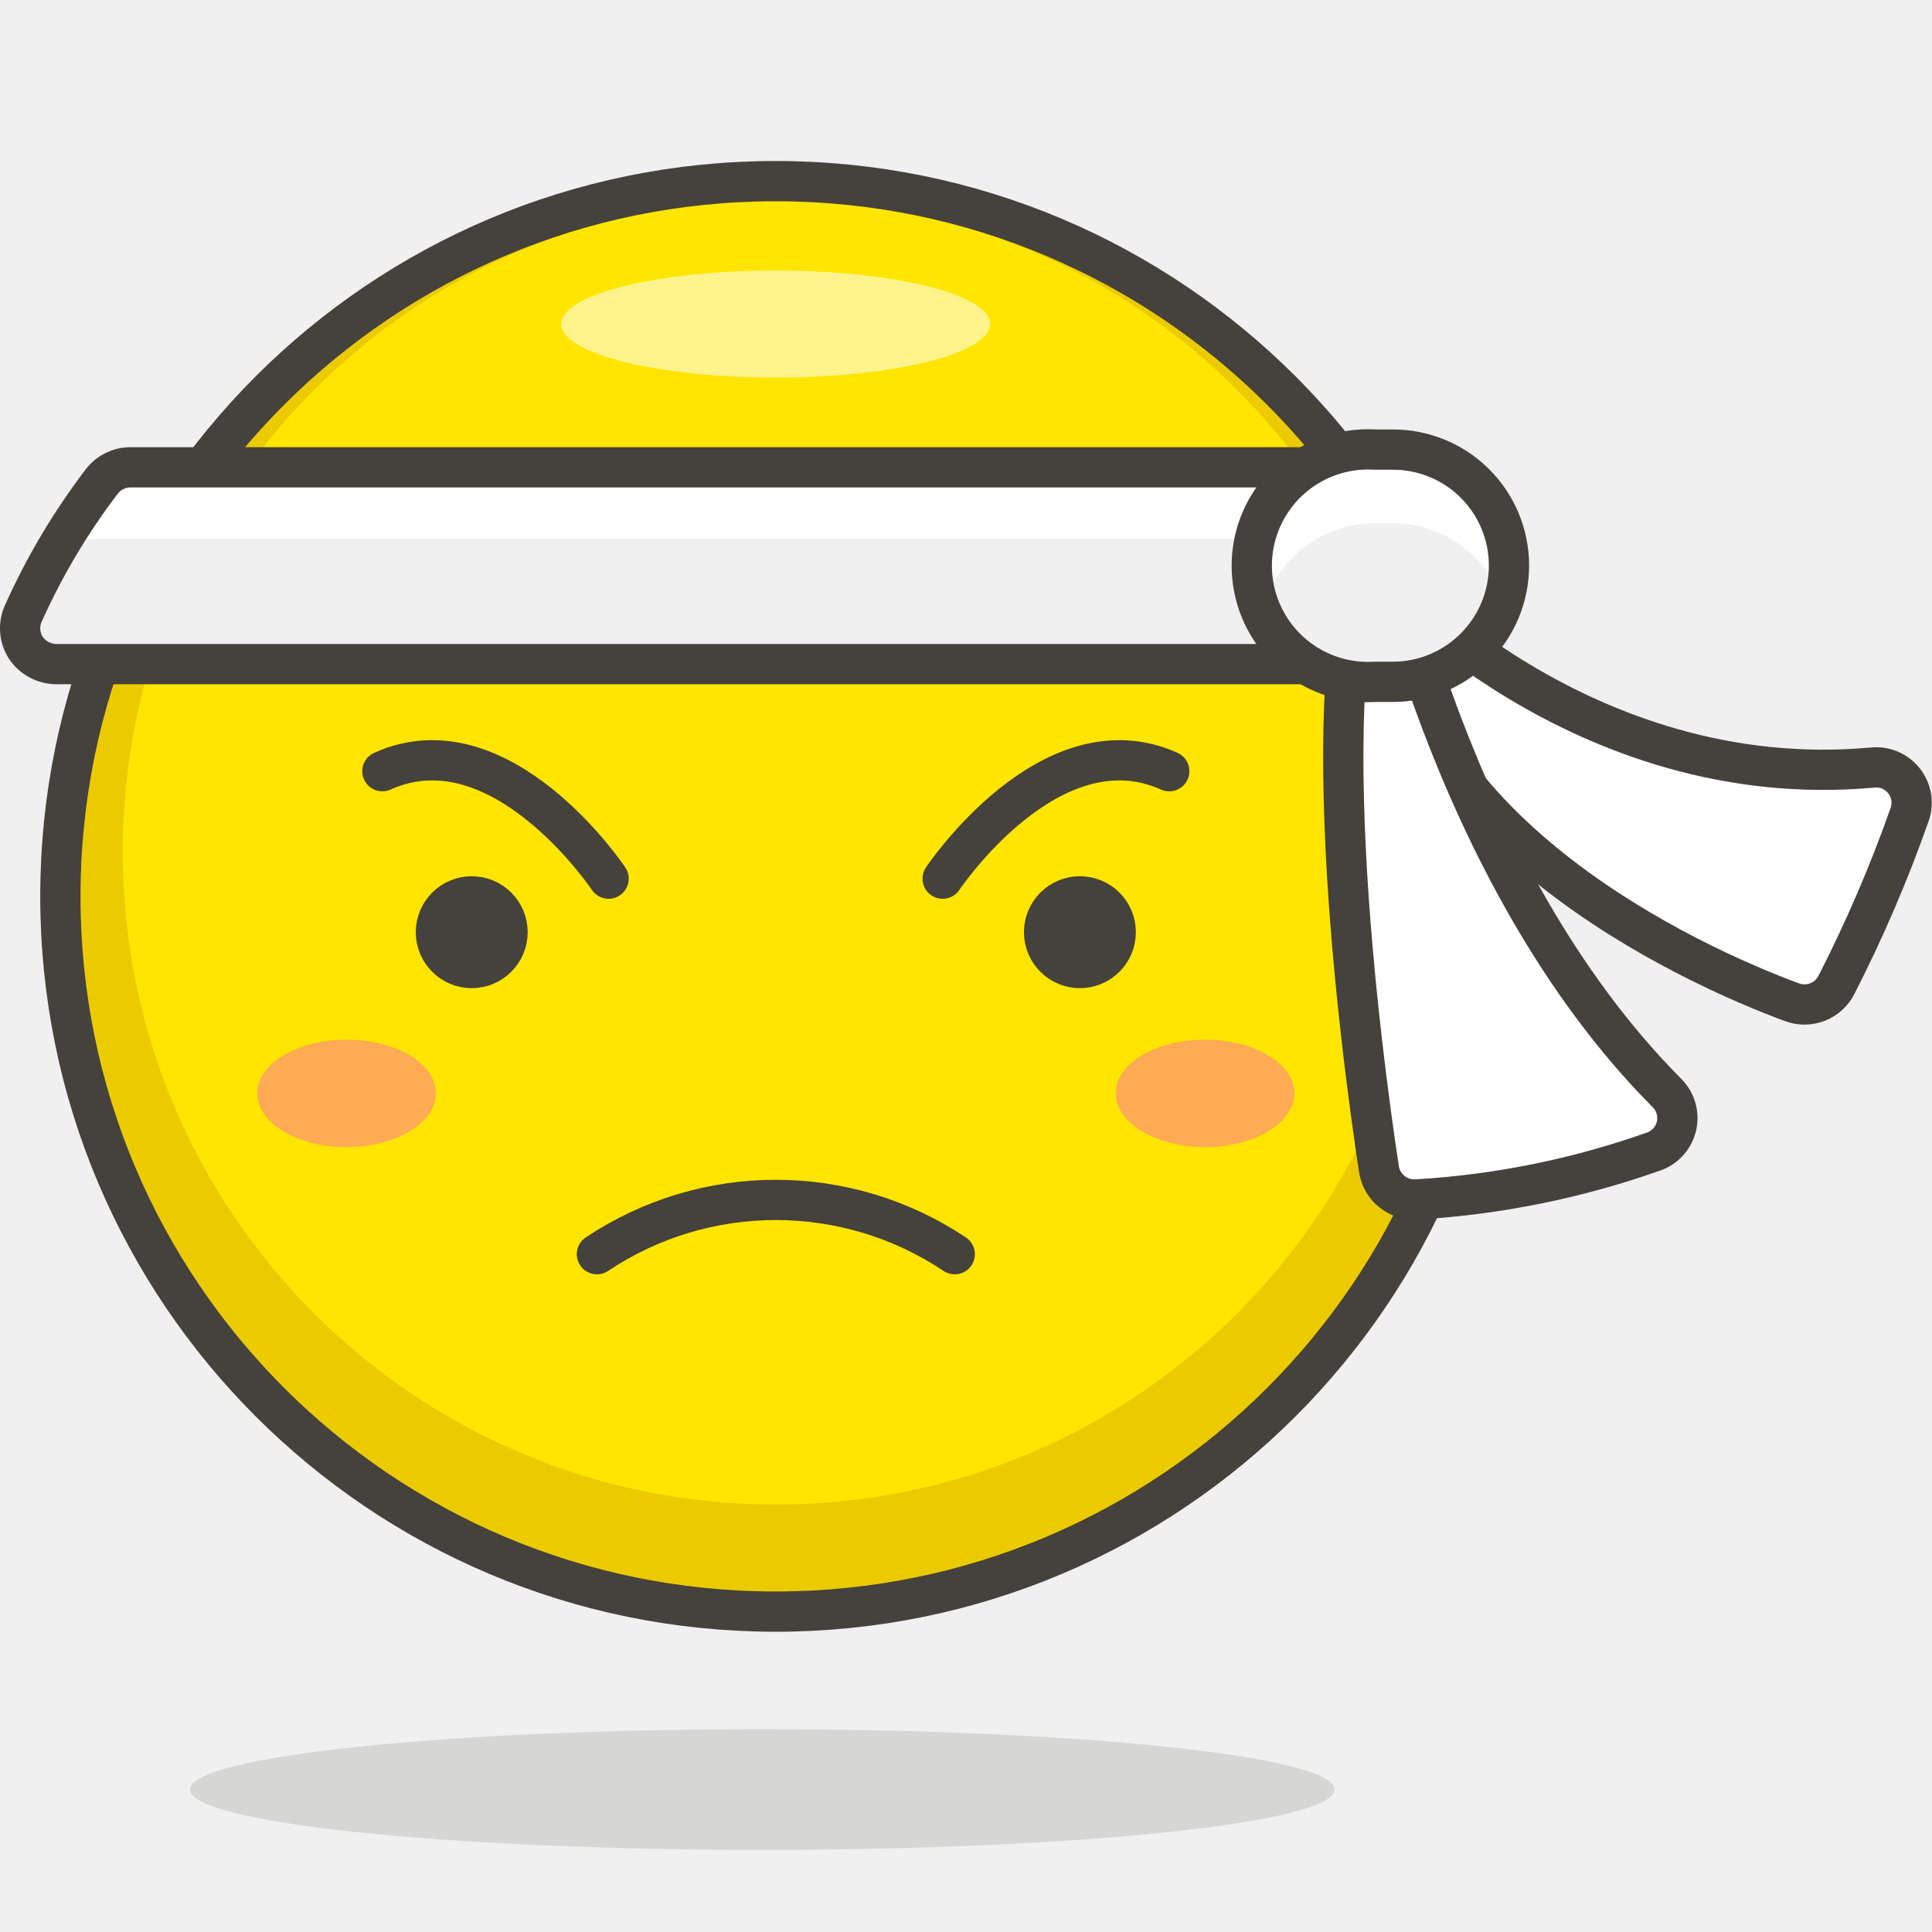
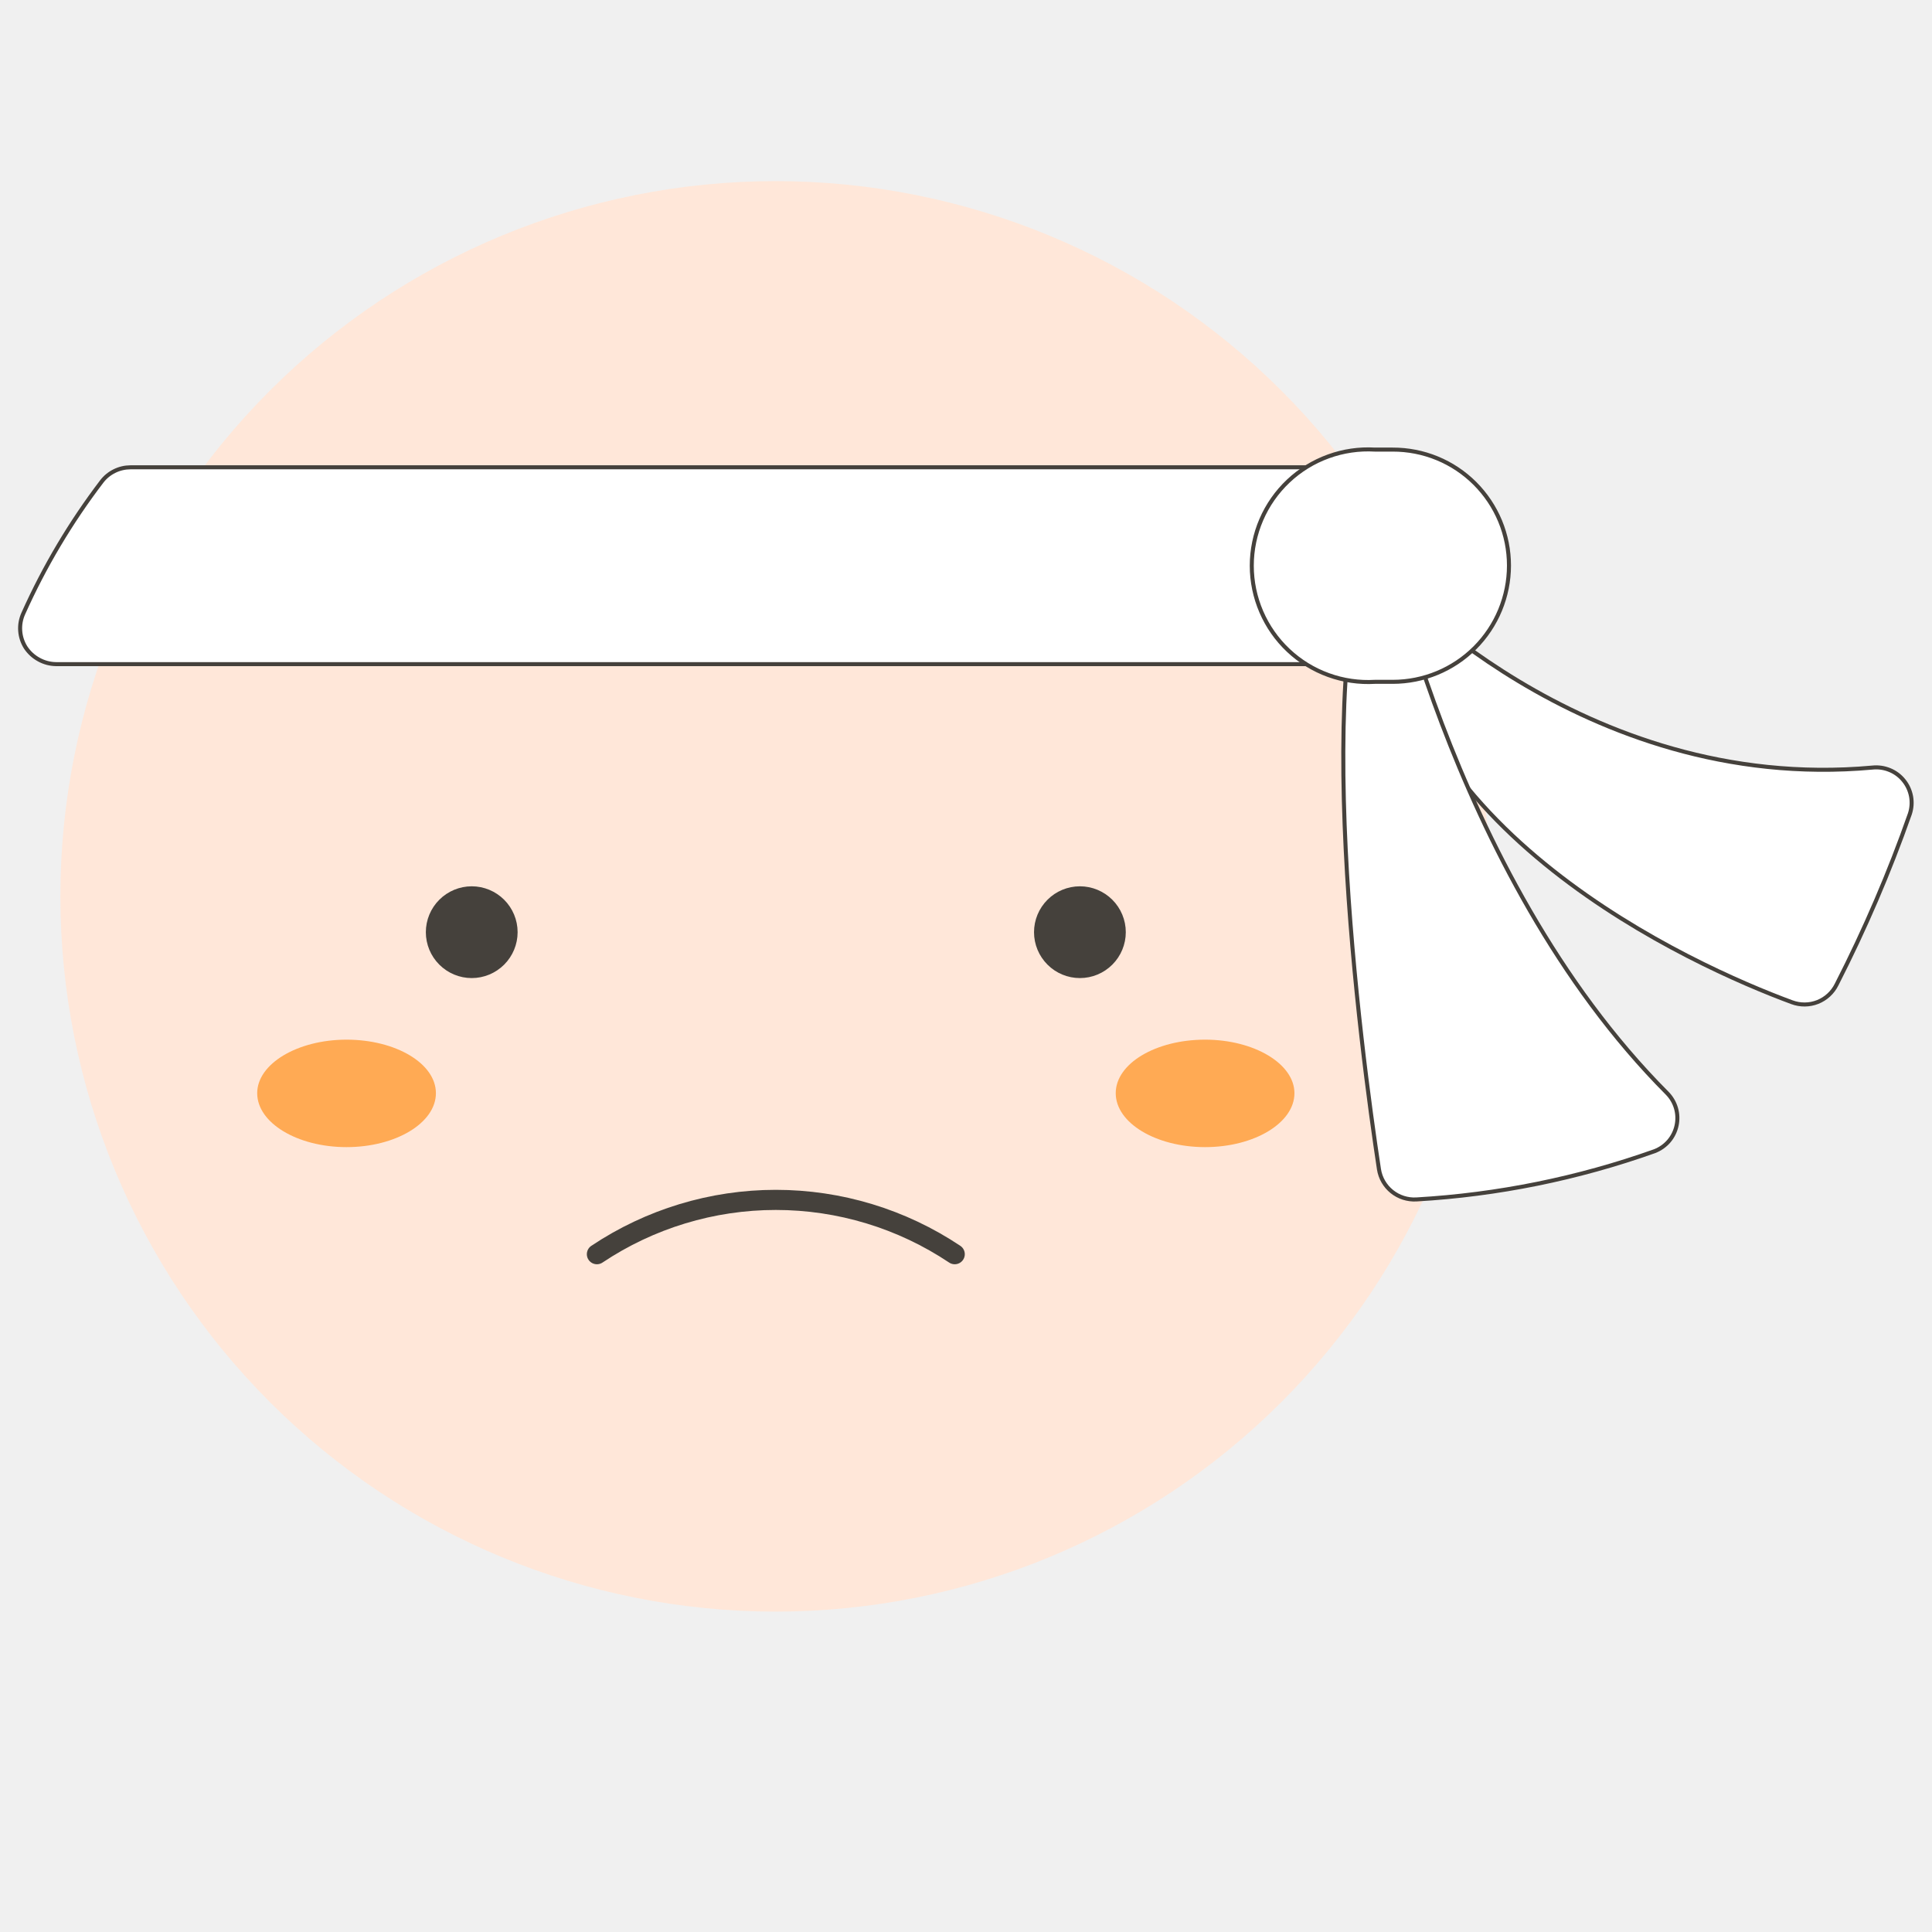
- <svg xmlns="http://www.w3.org/2000/svg" viewBox="0 0 48 48">
-   <path d="M1.5 22.27a17.77 17.77 0 1 0 35.54 0 17.77 17.77 0 1 0 -35.54 0Z" fill="#ffe500" stroke-width="1" />
-   <path d="M19.27 4.5a17.78 17.78 0 1 0 17.78 17.77A17.78 17.78 0 0 0 19.27 4.5Zm0 32.88a16.22 16.22 0 1 1 16.22 -16.22 16.22 16.22 0 0 1 -16.22 16.22Z" fill="#ebcb00" stroke-width="1" />
-   <path d="M13.94 8.05a5.33 1.33 0 1 0 10.66 0 5.33 1.33 0 1 0 -10.66 0Z" fill="#fff48c" stroke-width="1" />
-   <path d="M10.83 23.16a0.89 0.89 0 1 0 1.78 0 0.89 0.89 0 1 0 -1.78 0Z" fill="#45413c" stroke="#45413c" stroke-linecap="round" stroke-linejoin="round" stroke-width="1" />
-   <path d="M15.12 21.83s-2.67 -4 -5.62 -2.67" fill="none" stroke="#45413c" stroke-linecap="round" stroke-linejoin="round" stroke-width="1" />
-   <path d="M23.42 21.83s2.67 -4 5.63 -2.67" fill="none" stroke="#45413c" stroke-linecap="round" stroke-linejoin="round" stroke-width="1" />
-   <path d="M25.94 23.16a0.89 0.89 0 1 0 1.78 0 0.89 0.89 0 1 0 -1.78 0Z" fill="#45413c" stroke="#45413c" stroke-linecap="round" stroke-linejoin="round" stroke-width="1" />
-   <path d="M14.83 31.16a8 8 0 0 1 8.89 0" fill="none" stroke="#45413c" stroke-linecap="round" stroke-width="1" />
-   <path d="M32.16 27.16c0 0.74 -1 1.34 -2.22 1.34s-2.22 -0.6 -2.22 -1.34 1 -1.33 2.22 -1.33 2.22 0.6 2.22 1.33Z" fill="#ffaa54" stroke-width="1" />
-   <path d="M6.39 27.16c0 0.74 1 1.34 2.22 1.34s2.22 -0.6 2.22 -1.34 -1 -1.33 -2.22 -1.33 -2.22 0.6 -2.22 1.33Z" fill="#ffaa54" stroke-width="1" />
-   <path d="M4.72 44.46a14.22 1.5 0 1 0 28.44 0 14.22 1.5 0 1 0 -28.44 0Z" fill="#45413c" opacity=".15" stroke-width="1" />
-   <path d="M1.5 22.27a17.77 17.77 0 1 0 35.54 0 17.77 17.77 0 1 0 -35.54 0Z" fill="none" stroke="#45413c" stroke-linecap="round" stroke-linejoin="round" stroke-width="1" />
-   <path d="M33.49 11.61H3.24a0.9 0.9 0 0 0 -0.71 0.35 16.61 16.61 0 0 0 -1.95 3.28 0.89 0.89 0 0 0 0.06 0.85 0.92 0.92 0 0 0 0.75 0.41h34.7a17.67 17.67 0 0 0 -2.6 -4.89Z" fill="#f0f0f0" stroke-width="1" />
-   <path d="M33.49 11.61H3.24a0.9 0.9 0 0 0 -0.71 0.35 16.36 16.36 0 0 0 -1 1.43h33.14a17.7 17.7 0 0 0 -1.18 -1.78Z" fill="#ffffff" stroke-width="1" />
-   <path d="M33.49 11.61H3.24a0.9 0.9 0 0 0 -0.71 0.35 16.61 16.61 0 0 0 -1.95 3.28 0.89 0.89 0 0 0 0.06 0.85 0.92 0.92 0 0 0 0.75 0.41h34.7a17.67 17.67 0 0 0 -2.6 -4.89Z" fill="none" stroke="#45413c" stroke-linecap="round" stroke-linejoin="round" stroke-width="1" />
-   <path d="M34.38 14.28s4.88 5.45 12.14 4.79a0.88 0.88 0 0 1 0.93 1.15 34.16 34.16 0 0 1 -1.82 4.24 0.89 0.89 0 0 1 -1.11 0.44c-2.44 -0.9 -10.01 -4.29 -10.14 -10.62Z" fill="#ffffff" stroke="#45413c" stroke-linecap="round" stroke-linejoin="round" stroke-width="1" />
-   <path d="M34.31 12.89s1.66 8.8 7.11 14.27a0.88 0.88 0 0 1 -0.31 1.44 21.34 21.34 0 0 1 -5.92 1.2 0.89 0.89 0 0 1 -0.93 -0.75c-0.44 -2.89 -1.78 -12.92 0.05 -16.16Z" fill="#ffffff" stroke="#45413c" stroke-linecap="round" stroke-linejoin="round" stroke-width="1" />
-   <path d="M37.49 14.05a2.89 2.89 0 0 1 -2.89 2.89h-0.44a2.89 2.89 0 1 1 0 -5.77h0.44a2.88 2.88 0 0 1 2.89 2.88Z" fill="#f0f0f0" stroke-width="1" />
-   <path d="M34.16 13h0.44a2.89 2.89 0 0 1 2.75 2 3 3 0 0 0 0.14 -0.9 2.88 2.88 0 0 0 -2.89 -2.88h-0.44a2.88 2.88 0 0 0 -2.89 2.88 3 3 0 0 0 0.14 0.9 2.9 2.9 0 0 1 2.75 -2Z" fill="#ffffff" stroke-width="1" />
-   <path d="M37.49 14.05a2.89 2.89 0 0 1 -2.89 2.89h-0.44a2.89 2.89 0 1 1 0 -5.77h0.44a2.88 2.88 0 0 1 2.89 2.88Z" fill="none" stroke="#45413c" stroke-linecap="round" stroke-linejoin="round" stroke-width="1" />
+ <svg xmlns="http://www.w3.org/2000/svg" width="48" height="48" viewBox="0 0 48 48" fill="none">
+   <path d="M1.5 22.27C1.5 26.983 3.372 31.503 6.705 34.835C10.037 38.168 14.557 40.04 19.27 40.04C23.983 40.04 28.503 38.168 31.835 34.835C35.168 31.503 37.04 26.983 37.04 22.27C37.04 17.557 35.168 13.037 31.835 9.705C28.503 6.372 23.983 4.5 19.27 4.5C14.557 4.5 10.037 6.372 6.705 9.705C3.372 13.037 1.5 17.557 1.5 22.27Z" fill="#FFE7D9" />
+   <path d="M10.83 23.16C10.83 23.396 10.924 23.622 11.091 23.789C11.258 23.956 11.484 24.05 11.72 24.05C11.956 24.05 12.182 23.956 12.349 23.789C12.516 23.622 12.61 23.396 12.61 23.16C12.61 22.924 12.516 22.698 12.349 22.531C12.182 22.364 11.956 22.27 11.72 22.27C11.484 22.27 11.258 22.364 11.091 22.531C10.924 22.698 10.83 22.924 10.83 23.16Z" fill="#45413C" stroke="#45413C" stroke-width="0.5" stroke-linecap="round" stroke-linejoin="round" />
+   <path d="M25.94 23.16C25.94 23.396 26.034 23.622 26.201 23.789C26.367 23.956 26.594 24.05 26.83 24.05C27.066 24.05 27.292 23.956 27.459 23.789C27.626 23.622 27.72 23.396 27.72 23.16C27.72 22.924 27.626 22.698 27.459 22.531C27.292 22.364 27.066 22.27 26.83 22.27C26.594 22.27 26.367 22.364 26.201 22.531C26.034 22.698 25.94 22.924 25.94 23.16Z" fill="#45413C" stroke="#45413C" stroke-width="0.5" stroke-linecap="round" stroke-linejoin="round" />
+   <path d="M14.83 31.16C16.146 30.281 17.693 29.811 19.275 29.811C20.858 29.811 22.404 30.281 23.72 31.16" stroke="#45413C" stroke-width="0.5" stroke-linecap="round" />
+   <path d="M32.16 27.16C32.16 27.9 31.16 28.5 29.94 28.5C28.72 28.5 27.72 27.9 27.72 27.16C27.72 26.42 28.72 25.83 29.94 25.83C31.16 25.83 32.16 26.43 32.16 27.16Z" fill="#FFAA54" />
+   <path d="M6.39 27.16C6.39 27.9 7.39 28.5 8.61 28.5C9.83 28.5 10.83 27.9 10.83 27.16C10.83 26.42 9.83 25.83 8.61 25.83C7.39 25.83 6.39 26.43 6.39 27.16Z" fill="#FFAA54" />
+   <path d="M33.49 11.61H3.24C3.103 11.611 2.968 11.642 2.845 11.703C2.721 11.764 2.614 11.851 2.53 11.96C1.756 12.975 1.102 14.075 0.58 15.24C0.518 15.376 0.491 15.524 0.502 15.673C0.512 15.821 0.56 15.965 0.64 16.09C0.723 16.214 0.834 16.316 0.965 16.387C1.095 16.459 1.241 16.498 1.39 16.5H36.09C35.486 14.744 34.608 13.093 33.49 11.61Z" fill="white" />
+   <path d="M33.49 11.61H3.24C3.103 11.611 2.967 11.642 2.844 11.703C2.721 11.764 2.614 11.851 2.53 11.96C2.171 12.419 1.837 12.896 1.53 13.39H34.67C34.313 12.774 33.919 12.179 33.49 11.61Z" fill="white" />
+   <path d="M33.49 11.61H3.24C3.103 11.611 2.968 11.642 2.845 11.703C2.721 11.764 2.614 11.851 2.53 11.96C1.756 12.975 1.102 14.075 0.58 15.24C0.518 15.376 0.491 15.524 0.502 15.673C0.512 15.821 0.56 15.965 0.64 16.09C0.723 16.214 0.834 16.316 0.965 16.387C1.095 16.459 1.241 16.498 1.39 16.5H36.09C35.486 14.744 34.608 13.093 33.49 11.61Z" stroke="#45413C" stroke-width="0.1" stroke-linecap="round" stroke-linejoin="round" />
+   <path d="M34.38 14.28C34.38 14.28 39.26 19.73 46.52 19.07C46.666 19.054 46.814 19.076 46.95 19.132C47.086 19.188 47.206 19.277 47.298 19.392C47.391 19.506 47.453 19.642 47.48 19.787C47.506 19.931 47.496 20.08 47.45 20.22C46.94 21.673 46.331 23.089 45.63 24.46C45.532 24.658 45.365 24.812 45.16 24.894C44.955 24.975 44.727 24.977 44.52 24.9C42.08 24 34.51 20.61 34.38 14.28Z" fill="white" stroke="#45413C" stroke-width="0.1" stroke-linecap="round" stroke-linejoin="round" />
+   <path d="M34.31 12.89C34.31 12.89 35.97 21.69 41.42 27.16C41.523 27.264 41.598 27.392 41.639 27.532C41.68 27.672 41.685 27.821 41.654 27.964C41.623 28.107 41.558 28.24 41.463 28.351C41.367 28.462 41.246 28.547 41.11 28.6C39.203 29.279 37.21 29.683 35.19 29.8C34.969 29.812 34.752 29.743 34.58 29.604C34.408 29.465 34.294 29.268 34.26 29.05C33.82 26.16 32.48 16.13 34.31 12.89Z" fill="white" stroke="#45413C" stroke-width="0.1" stroke-linecap="round" stroke-linejoin="round" />
+   <path d="M37.49 14.05C37.49 14.816 37.185 15.552 36.644 16.094C36.102 16.636 35.367 16.94 34.6 16.94H34.16C33.767 16.963 33.373 16.906 33.003 16.771C32.633 16.637 32.294 16.428 32.008 16.158C31.721 15.888 31.493 15.562 31.337 15.2C31.181 14.838 31.1 14.449 31.1 14.055C31.1 13.661 31.181 13.271 31.337 12.91C31.493 12.548 31.721 12.223 32.008 11.952C32.294 11.682 32.633 11.473 33.003 11.339C33.373 11.204 33.767 11.147 34.16 11.17H34.6C34.979 11.169 35.355 11.242 35.705 11.386C36.056 11.53 36.374 11.742 36.643 12.01C36.911 12.278 37.124 12.595 37.27 12.946C37.415 13.296 37.49 13.671 37.49 14.05Z" fill="white" />
+   <path d="M34.16 13H34.6C35.211 13 35.806 13.193 36.3 13.553C36.794 13.912 37.162 14.419 37.35 15C37.442 14.709 37.489 14.405 37.49 14.1C37.49 13.721 37.415 13.346 37.27 12.995C37.124 12.646 36.911 12.328 36.643 12.06C36.374 11.792 36.056 11.581 35.705 11.436C35.355 11.292 34.979 11.219 34.6 11.22H34.16C33.781 11.219 33.405 11.292 33.055 11.436C32.704 11.581 32.386 11.792 32.117 12.06C31.849 12.328 31.636 12.646 31.49 12.995C31.345 13.346 31.27 13.721 31.27 14.1C31.271 14.405 31.318 14.709 31.41 15C31.599 14.42 31.967 13.914 32.461 13.555C32.955 13.195 33.55 13.001 34.16 13Z" fill="white" />
+   <path d="M37.49 14.05C37.49 14.816 37.185 15.552 36.644 16.094C36.102 16.636 35.367 16.94 34.6 16.94H34.16C33.767 16.963 33.373 16.906 33.003 16.771C32.633 16.637 32.294 16.428 32.008 16.158C31.721 15.888 31.493 15.562 31.337 15.2C31.181 14.838 31.1 14.449 31.1 14.055C31.1 13.661 31.181 13.271 31.337 12.91C31.493 12.548 31.721 12.223 32.008 11.952C32.294 11.682 32.633 11.473 33.003 11.339C33.373 11.204 33.767 11.147 34.16 11.17H34.6C34.979 11.169 35.355 11.242 35.705 11.386C36.056 11.53 36.374 11.742 36.643 12.01C36.911 12.278 37.124 12.595 37.27 12.946C37.415 13.296 37.49 13.671 37.49 14.05Z" stroke="#45413C" stroke-width="0.1" stroke-linecap="round" stroke-linejoin="round" />
</svg>
